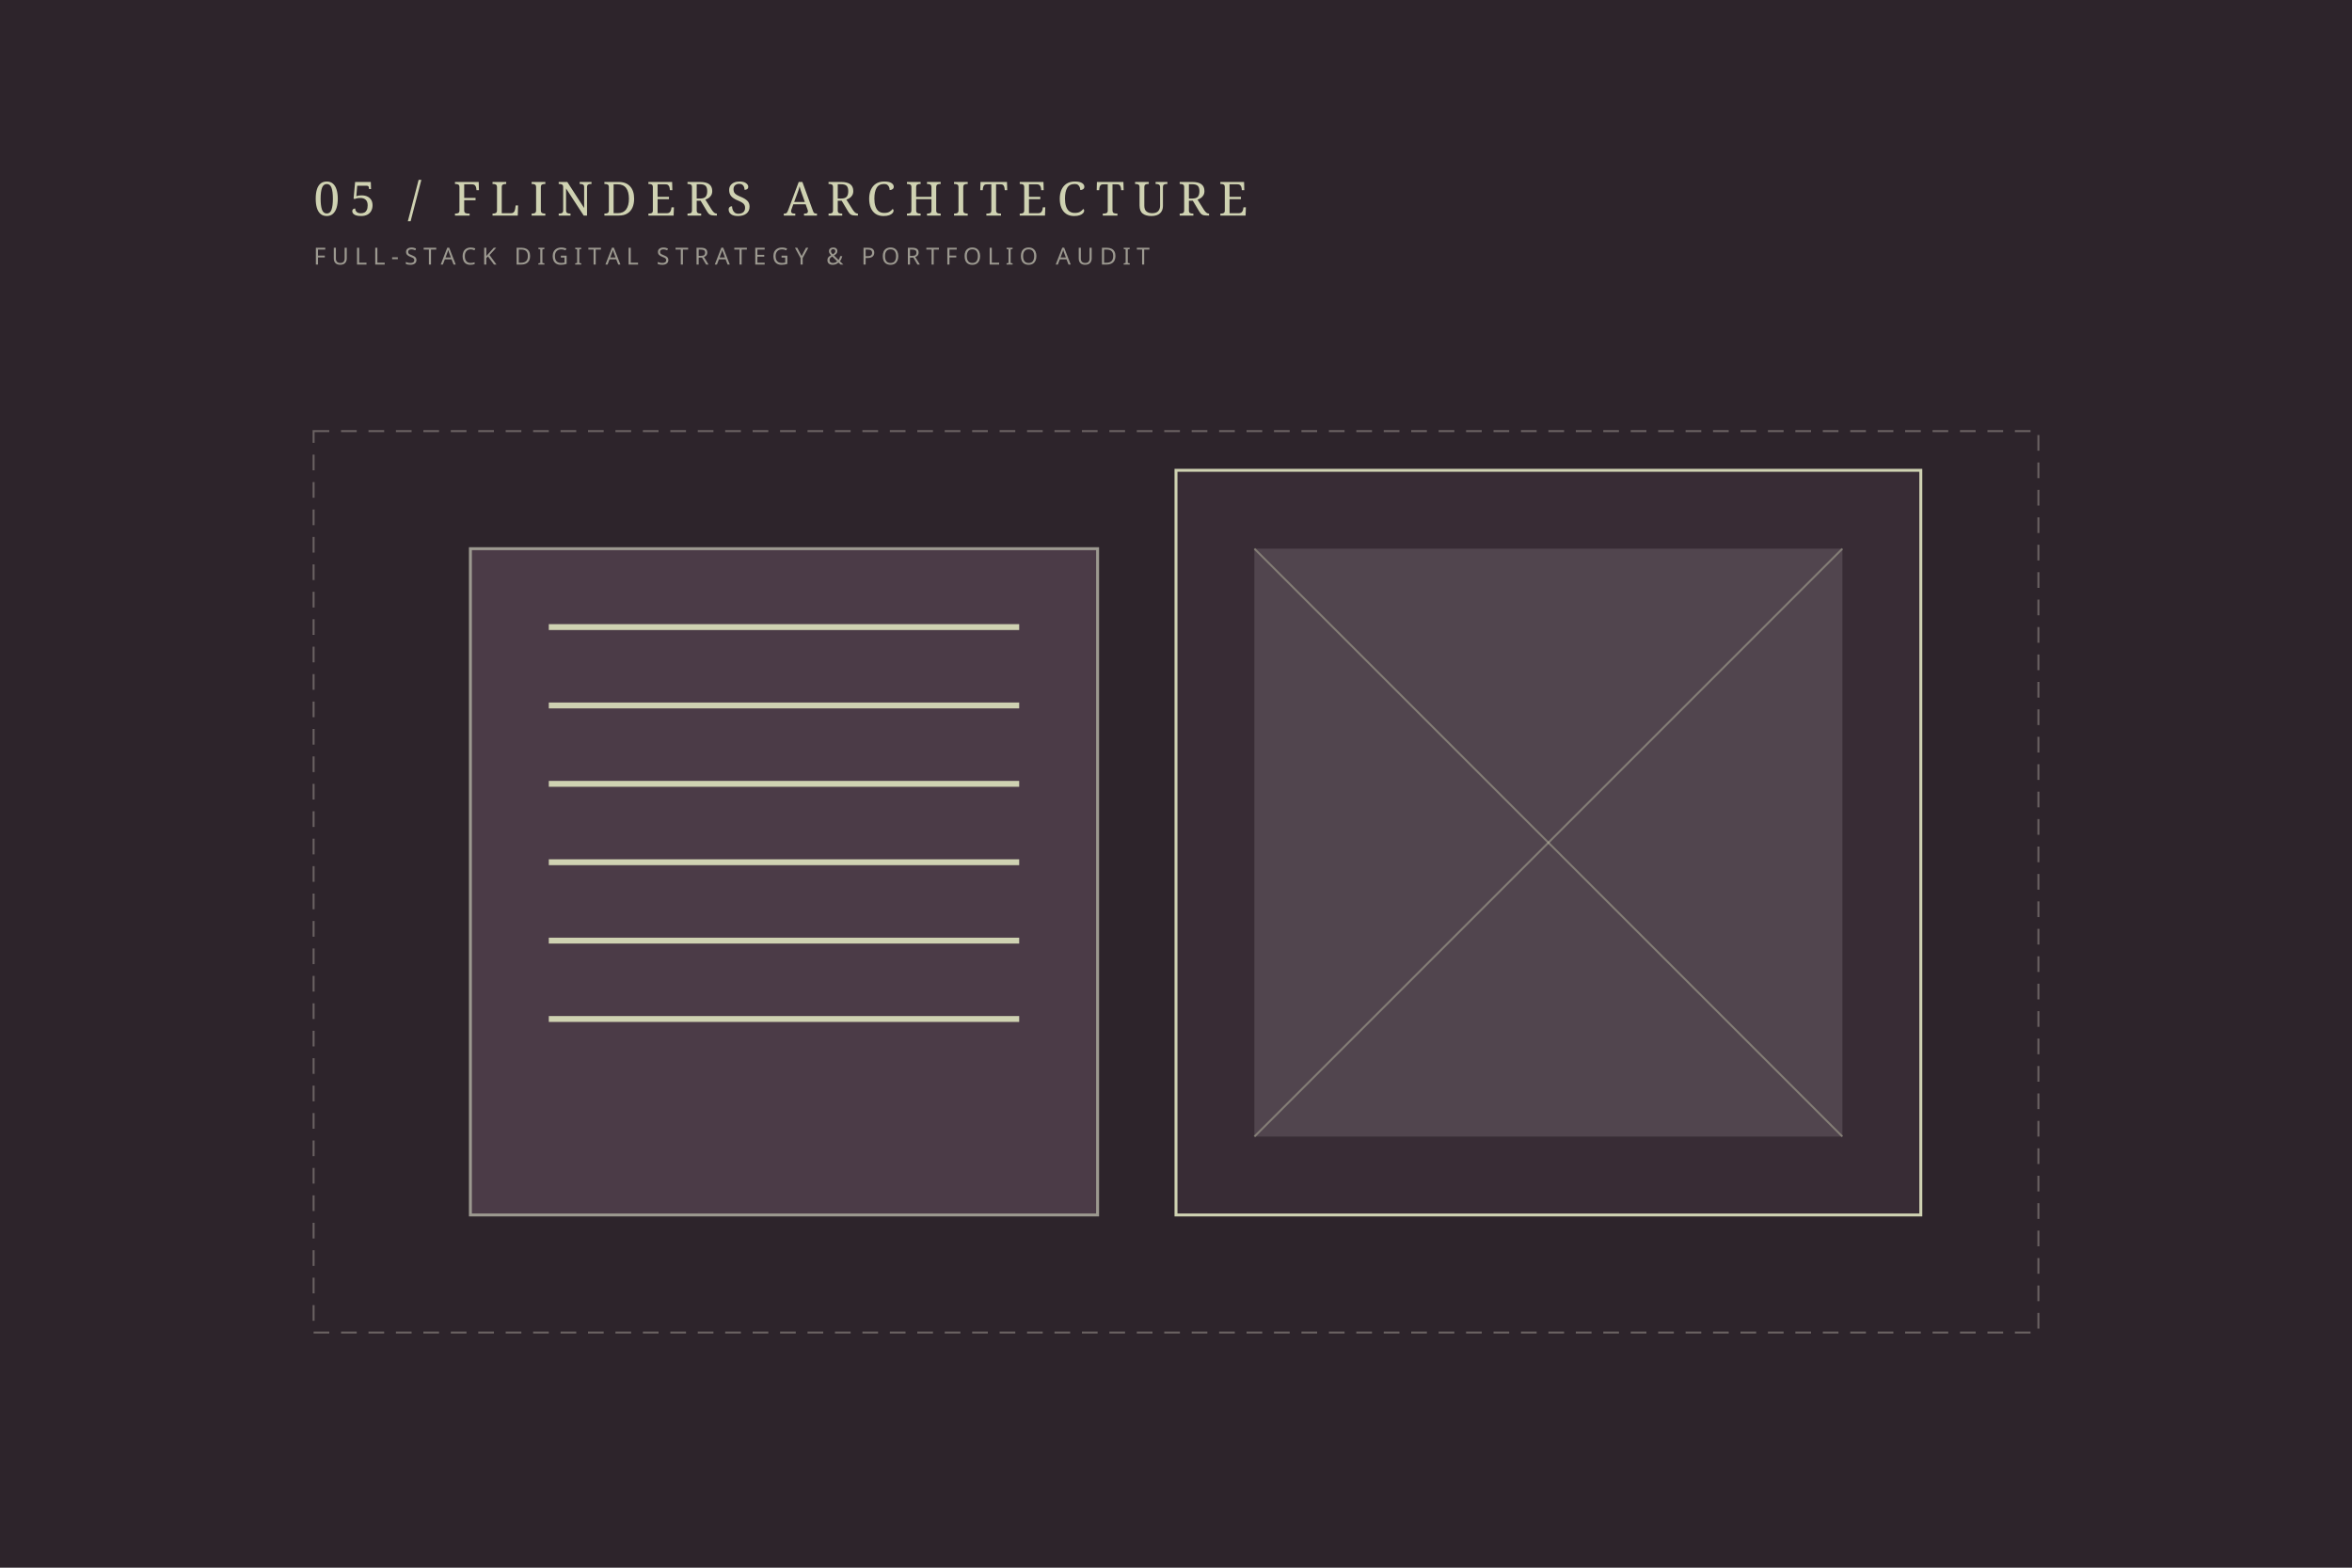
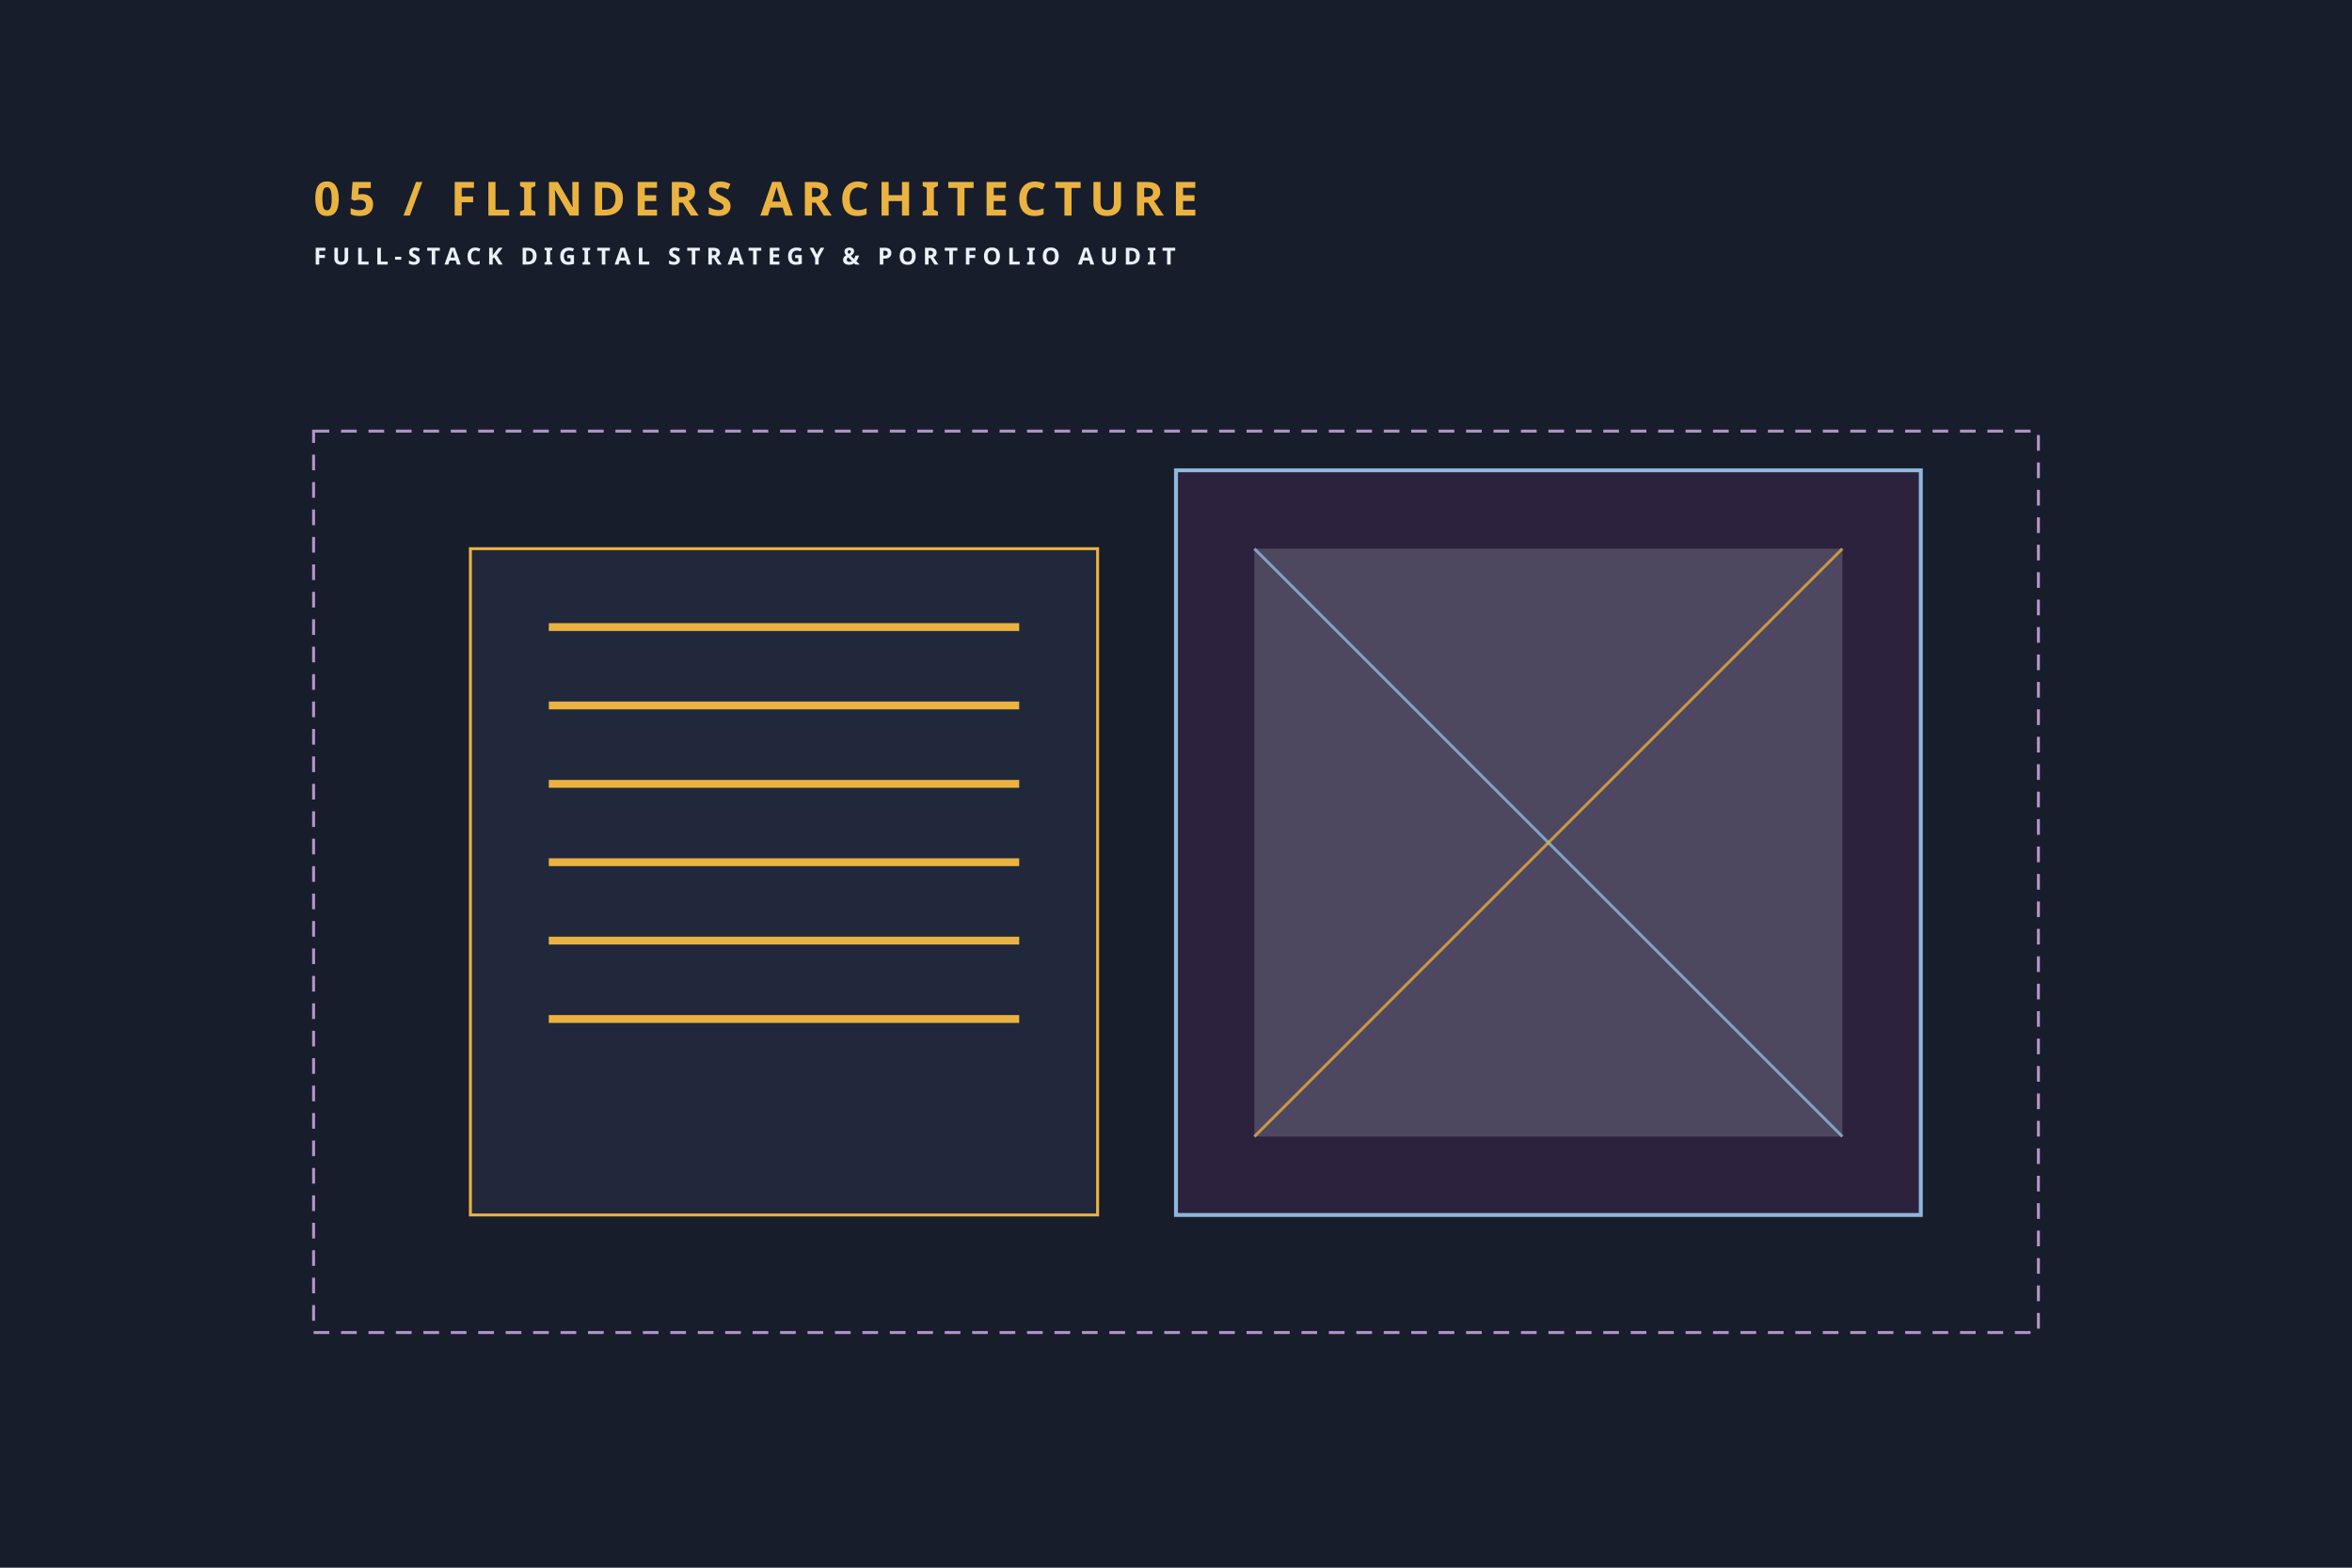
<svg xmlns="http://www.w3.org/2000/svg" viewBox="0 0 1200 800" width="100%" height="100%">
-   <defs>
-     <linearGradient id="arch-grad" x1="0%" y1="0%" x2="100%" y2="100%">
-       <stop offset="0%" stop-color="#4b3b47" />
-       <stop offset="100%" stop-color="#cfd2b2" />
-     </linearGradient>
-   </defs>
-   <rect width="1200" height="800" fill="#2d242b" />
+   <rect width="1200" height="800" fill="#181d2c" />
  <g transform="translate(160, 160)">
-     <rect x="0" y="60" width="880" height="460" fill="none" stroke="#6a6262" stroke-width="1" stroke-dasharray="8 6" />
-     <rect x="80" y="120" width="320" height="340" fill="#4b3b47" stroke="#9c9990" stroke-width="1.5" />
-     <rect x="440" y="80" width="380" height="380" fill="#382c35" stroke="#cfd2b2" stroke-width="1.5" />
-     <line x1="120" y1="160" x2="360" y2="160" stroke="#cfd2b2" stroke-width="3" />
-     <line x1="120" y1="200" x2="360" y2="200" stroke="#cfd2b2" stroke-width="3" />
-     <line x1="120" y1="240" x2="360" y2="240" stroke="#cfd2b2" stroke-width="3" />
-     <line x1="120" y1="280" x2="360" y2="280" stroke="#cfd2b2" stroke-width="3" />
-     <line x1="120" y1="320" x2="360" y2="320" stroke="#cfd2b2" stroke-width="3" />
-     <line x1="120" y1="360" x2="360" y2="360" stroke="#cfd2b2" stroke-width="3" />
-     <rect x="480" y="120" width="300" height="300" fill="#e0d8de" opacity="0.15" />
-     <line x1="480" y1="120" x2="780" y2="420" stroke="#cfd2b2" stroke-width="1" opacity="0.4" />
-     <line x1="780" y1="120" x2="480" y2="420" stroke="#cfd2b2" stroke-width="1" opacity="0.4" />
+     <rect x="0" y="60" width="880" height="460" fill="none" stroke="#b592c9" stroke-width="1.5" stroke-dasharray="8 6" />
+     <rect x="80" y="120" width="320" height="340" fill="#21283c" stroke="#eab340" stroke-width="1.5" />
+     <rect x="440" y="80" width="380" height="380" fill="#522D60" fill-opacity="0.35" stroke="#8eb8db" stroke-width="2" />
+     <line x1="120" y1="160" x2="360" y2="160" stroke="#eab340" stroke-width="4" />
+     <line x1="120" y1="200" x2="360" y2="200" stroke="#eab340" stroke-width="4" />
+     <line x1="120" y1="240" x2="360" y2="240" stroke="#eab340" stroke-width="4" />
+     <line x1="120" y1="280" x2="360" y2="280" stroke="#eab340" stroke-width="4" />
+     <line x1="120" y1="320" x2="360" y2="320" stroke="#eab340" stroke-width="4" />
+     <line x1="120" y1="360" x2="360" y2="360" stroke="#eab340" stroke-width="4" />
+     <rect x="480" y="120" width="300" height="300" fill="#ebf1f7" opacity="0.18" />
+     <line x1="480" y1="120" x2="780" y2="420" stroke="#8eb8db" stroke-width="1.5" opacity="0.8" />
+     <line x1="780" y1="120" x2="480" y2="420" stroke="#eab340" stroke-width="1.5" opacity="0.75" />
  </g>
-   <text x="160" y="110" font-family="'Cormorant Garamond', serif" font-size="24" letter-spacing="5" fill="#cfd2b2">05 / FLINDERS ARCHITECTURE</text>
-   <text x="160" y="135" font-family="sans-serif" font-size="12" letter-spacing="3" fill="#9c9990">FULL-STACK DIGITAL STRATEGY &amp; PORTFOLIO AUDIT</text>
+   <text x="160" y="110" font-family="'Space Grotesk', sans-serif" font-weight="700" font-size="24" letter-spacing="4" fill="#eab340">05 / FLINDERS ARCHITECTURE</text>
+   <text x="160" y="135" font-family="'Plus Jakarta Sans', sans-serif" font-weight="600" font-size="12" letter-spacing="3" fill="#ebf1f7">FULL-STACK DIGITAL STRATEGY &amp; PORTFOLIO AUDIT</text>
</svg>
